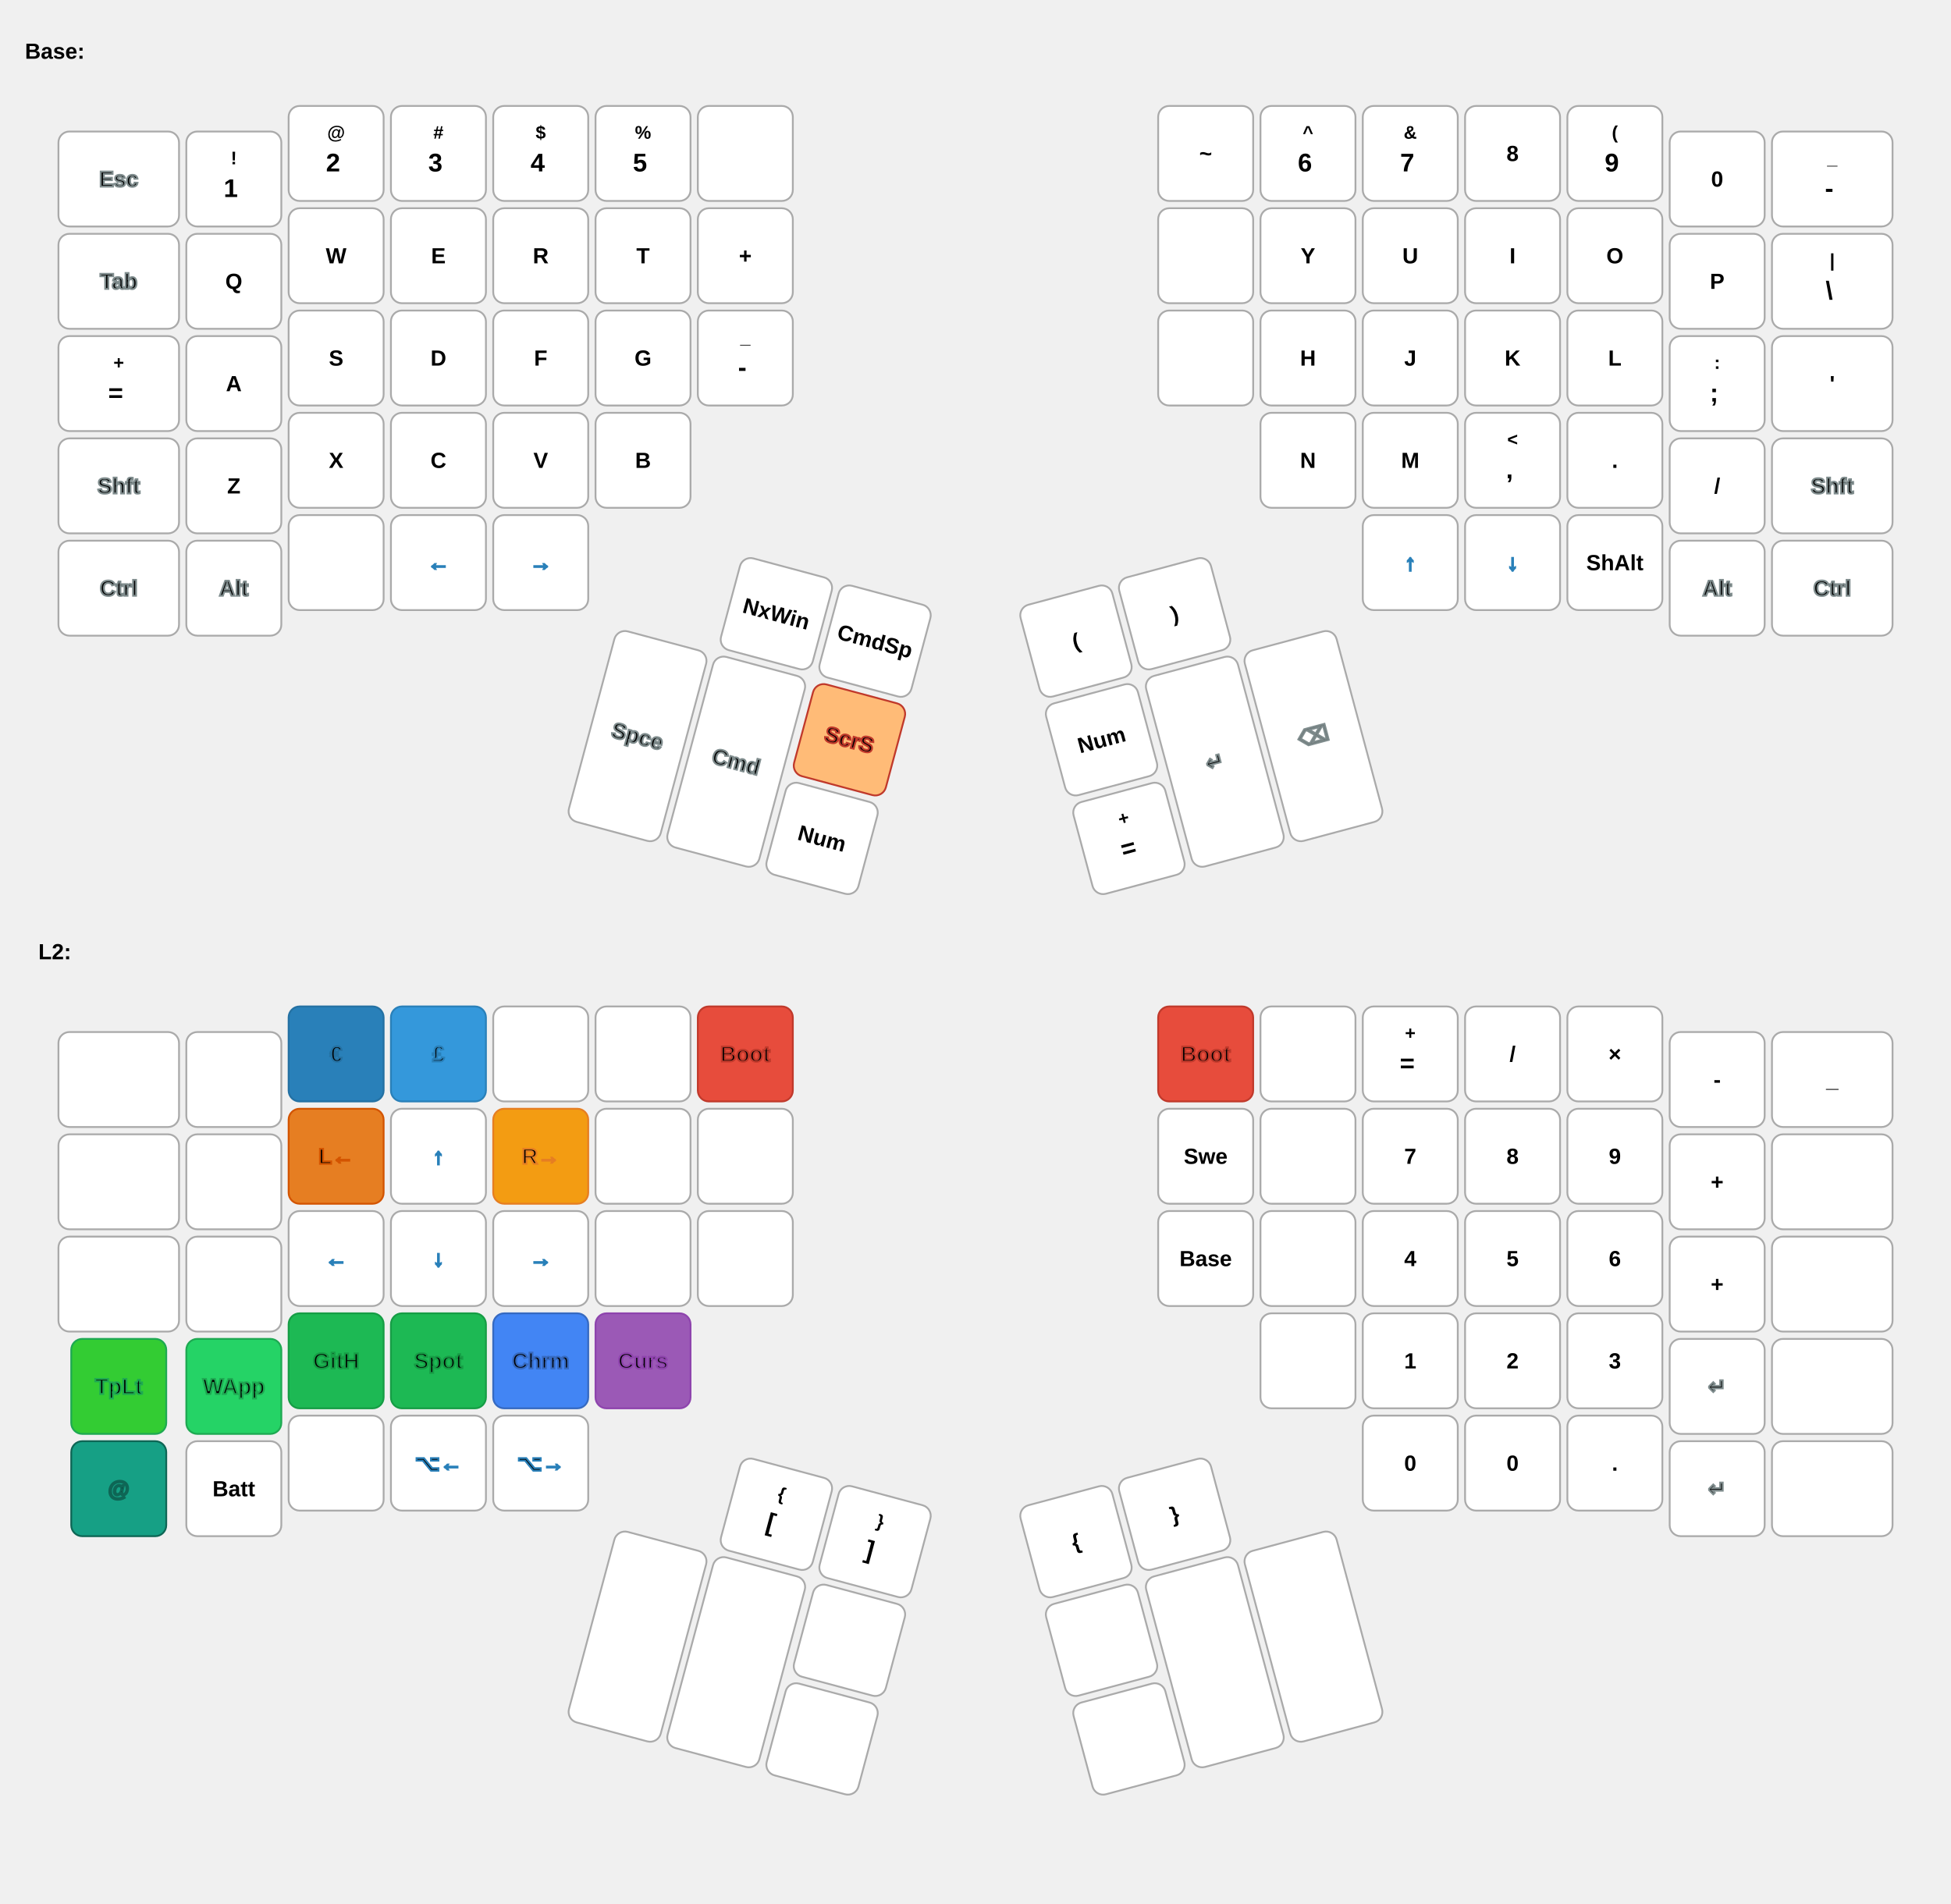
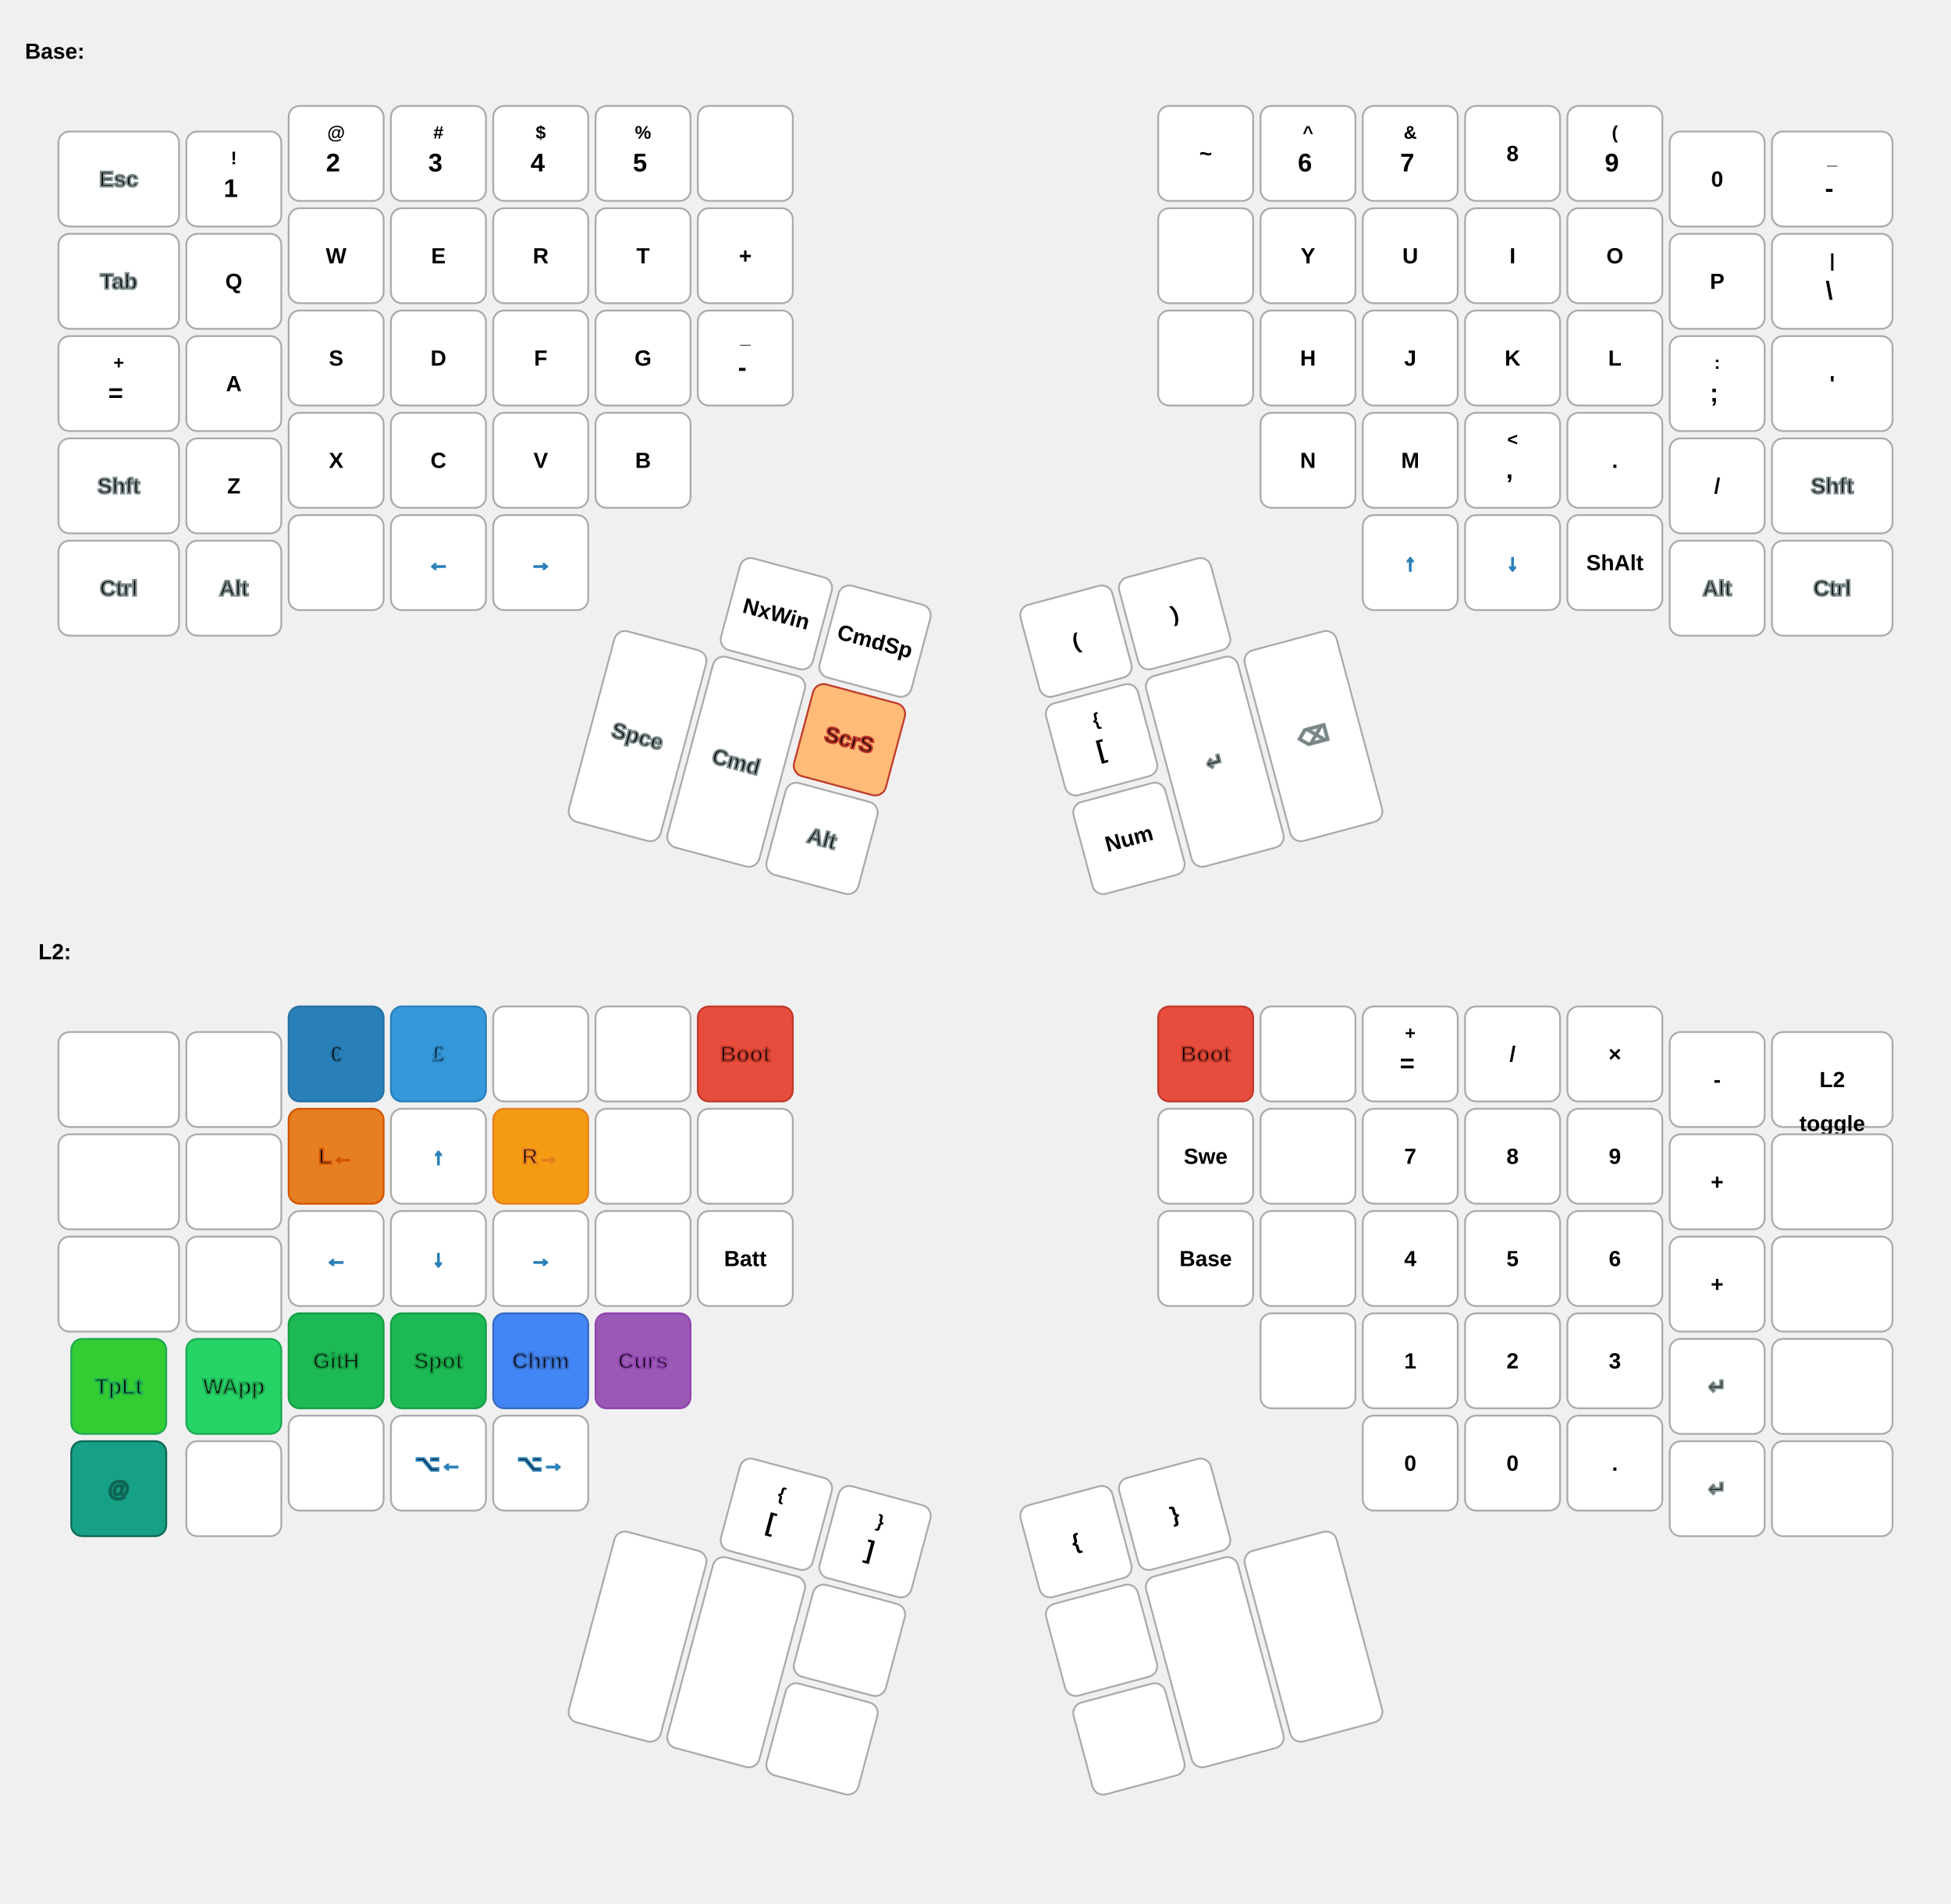
<svg xmlns="http://www.w3.org/2000/svg" width="1068" height="1042" viewBox="0 0 1068 1042" class="keymap">
  <style>/* Base key style */
.key {
  fill: #ffffff;
  stroke: #aaaaaa;
  stroke-width: 1;
}

/* Layer title styling */
.layer-label {
  font-weight: bold;
  font-size: 18px;
  fill: #333333;
  font-family: 'Arial', sans-serif;
}

/* Text styling */
text {
  font-family: 'Arial', sans-serif;
  fill: #000000;
  text-anchor: middle;
  dominant-baseline: central;
  font-weight: 700;
  stroke: none;
} 
/* App shortcuts */
.WhatsApp-key {
  fill: #25D366 !important;
  stroke: #1EA952 !important;
}

.WhatsApp-key rect, rect.WhatsApp-key {
  fill: #25D366 !important;
  stroke: #1EA952 !important;
}

.Spotify-key {
  fill: #1DB954 !important;
  stroke: #169D45 !important;
}

.Spotify-key rect, rect.Spotify-key {
  fill: #1DB954 !important;
  stroke: #169D45 !important;
}

.Chrome-key {
  fill: #4285F4 !important;
  stroke: #366AC1 !important;
}

.Chrome-key rect, rect.Chrome-key {
  fill: #4285F4 !important;
  stroke: #366AC1 !important;
}

.Cursor-key {
  fill: #9B59B6 !important;
  stroke: #8E44AD !important;
}

.Cursor-key rect, rect.Cursor-key {
  fill: #9B59B6 !important;
  stroke: #8E44AD !important;
}

.GitHub-key {
  fill: #1DB954 !important;
  stroke: #169D45 !important;
}

.GitHub-key rect, rect.GitHub-key {
  fill: #1DB954 !important;
  stroke: #169D45 !important;
}

.topLeft-key {
  fill: #33cc33 !important;
  stroke: #1EA952 !important;
}

.topLeft-key rect, rect.topLeft-key {
  fill: #33cc33 !important;
  stroke: #1EA952 !important;
}

.LeftScr-key {
  fill: #E67E22 !important;
  stroke: #D35400 !important;
}

.LeftScr-key rect, rect.LeftScr-key {
  fill: #E67E22 !important;
  stroke: #D35400 !important;
}

.RightScr-key {
  fill: #F39C12 !important;
  stroke: #E67E22 !important;
}

.RightScr-key rect, rect.RightScr-key {
  fill: #F39C12 !important;
  stroke: #E67E22 !important;
}

/* Currency symbols */
.euro-key {
  fill: #2980B9 !important;
  stroke: #2471A3 !important;
}

.euro-key rect, rect.euro-key {
  fill: #2980B9 !important;
  stroke: #2471A3 !important;
}

.pound-key {
  fill: #3498DB !important;
  stroke: #2980B9 !important;
}

.pound-key rect, rect.pound-key {
  fill: #3498DB !important;
  stroke: #2980B9 !important;
}

/* System keys */
.BOOT-key {
  fill: #E74C3C !important;
  stroke: #C0392B !important;
}

.BOOT-key rect, rect.BOOT-key {
  fill: #E74C3C !important;
  stroke: #C0392B !important;
}

.Fn1-key {
  fill: #9B59B6 !important;
  stroke: #8E44AD !important;
}

.Fn1-key rect, rect.Fn1-key {
  fill: #9B59B6 !important;
  stroke: #8E44AD !important;
}

.Fn2-key {
  fill: #8E44AD !important;
  stroke: #7D3C98 !important;
}

.Fn2-key rect, rect.Fn2-key {
  fill: #8E44AD !important;
  stroke: #7D3C98 !important;
}

/* Special characters */
.Email-key {
  fill: #16A085 !important;
  stroke: #0E6655 !important;
}

.Email-key rect, rect.Email-key {
  fill: #16A085 !important;
  stroke: #0E6655 !important;
}

.o-umlaut-key {
  fill: #27AE60 !important;
  stroke: #229954 !important;
}

.o-umlaut-key rect, rect.o-umlaut-key {
  fill: #27AE60 !important;
  stroke: #229954 !important;
}

.a-ring-key {
  fill: #2ECC71 !important;
  stroke: #27AE60 !important;
}

.a-ring-key rect, rect.a-ring-key {
  fill: #2ECC71 !important;
  stroke: #27AE60 !important;
}

/* Navigation keys */
.arrow-key {
  fill: #3498DB !important;
  stroke: #2980B9 !important;
}

.arrow-key rect, rect.arrow-key {
  fill: #3498DB !important;
  stroke: #2980B9 !important;
}

/* Screenshot */
.Screenshot-key {
  fill: #ffbb77 !important;
  stroke: #C0392B !important;
}

.Screenshot-key rect, rect.Screenshot-key {
  fill: #ffbb77 !important;
  stroke: #C0392B !important;
}

/* Modifiers */
.mod-key {
  fill: #95A5A6 !important;
  stroke: #7F8C8D !important;
}

.mod-key rect, rect.mod-key {
  fill: #95A5A6 !important;
  stroke: #7F8C8D !important;
}

/* Font adjustments to make text more solid */
text, tspan {
  font-family: 'Arial', sans-serif !important;
  font-weight: 700 !important;
  fill: #000000 !important;
  stroke: none !important;
  text-rendering: geometricPrecision !important;
}

/* Ensure all key text is black and bold */
.key text, .key tspan {
  fill: #000000 !important;
  font-weight: 700 !important;
}

/* Make text on colored keys more readable */
.WhatsApp-key text, .WhatsApp-key tspan,
.Spotify-key text, .Spotify-key tspan,
.Chrome-key text, .Chrome-key tspan,
.Cursor-key text, .Cursor-key tspan,
.GitHub-key text, .GitHub-key tspan,
.topLeft-key text, .topLeft-key tspan,
.LeftScr-key text, .LeftScr-key tspan,
.RightScr-key text, .RightScr-key tspan,
.euro-key text, .euro-key tspan,
.pound-key text, .pound-key tspan,
.BOOT-key text, .BOOT-key tspan,
.Fn1-key text, .Fn1-key tspan,
.Fn2-key text, .Fn2-key tspan,
.Email-key text, .Email-key tspan,
.o-umlaut-key text, .o-umlaut-key tspan,
.a-ring-key text, .a-ring-key tspan,
.arrow-key text, .arrow-key tspan,
.Screenshot-key text, .Screenshot-key tspan,
.mod-key text, .mod-key tspan {
  fill: #000000 !important;
  font-weight: 700 !important;
}

/* Shifted symbols styling */
.shifted {
  fill: #555555 !important;
  font-weight: 700 !important;
  font-size: 10px !important;
}

/* Position the shifted symbols above the main key label */
.key text.shifted {
  dominant-baseline: hanging !important;
}

/* Add CSS for dual-labeled keys */
.dual-label {
  position: relative;
  display: block;
}

.primary-label {
  font-size: 14px;
  font-weight: 700;
  text-anchor: middle;
  dominant-baseline: central;
  fill: #000000;
}

.shifted-label {
  font-size: 10px;
  font-weight: 700;
  text-anchor: middle;
  dominant-baseline: hanging;
  fill: #444444;
} </style>
  <g transform="translate(30, 0)" class="layer-Base">
    <text x="0" y="28" class="label" id="Base">Base:</text>
    <g transform="translate(0, 56)">
      <g transform="translate(35, 42)" class="key keypos-0">
        <rect rx="6" ry="6" x="-33" y="-26" width="66" height="52" class="key" />
        <text x="0" y="0" class="key tap">
          <tspan class="mod-key">Esc</tspan>
        </text>
      </g>
      <g transform="translate(98, 42)" class="key keypos-1">
        <rect rx="6" ry="6" x="-26" y="-26" width="52" height="52" class="key" />
        <text x="0" y="0" class="key tap">
          <tspan class="primary-label" y="5">1</tspan>
          <tspan class="shifted-label" x="0" y="-15">!</tspan>
        </text>
      </g>
      <g transform="translate(154, 28)" class="key keypos-2">
        <rect rx="6" ry="6" x="-26" y="-26" width="52" height="52" class="key" />
        <text x="0" y="0" class="key tap">
          <tspan class="primary-label" y="5">2</tspan>
          <tspan class="shifted-label" x="0" y="-15">@</tspan>
        </text>
      </g>
      <g transform="translate(210, 28)" class="key keypos-3">
        <rect rx="6" ry="6" x="-26" y="-26" width="52" height="52" class="key" />
        <text x="0" y="0" class="key tap">
          <tspan class="primary-label" y="5">3</tspan>
          <tspan class="shifted-label" x="0" y="-15">#</tspan>
        </text>
      </g>
      <g transform="translate(266, 28)" class="key keypos-4">
        <rect rx="6" ry="6" x="-26" y="-26" width="52" height="52" class="key" />
        <text x="0" y="0" class="key tap">
          <tspan class="primary-label" y="5">4</tspan>
          <tspan class="shifted-label" x="0" y="-15">$</tspan>
        </text>
      </g>
      <g transform="translate(322, 28)" class="key keypos-5">
        <rect rx="6" ry="6" x="-26" y="-26" width="52" height="52" class="key" />
        <text x="0" y="0" class="key tap">
          <tspan class="primary-label" y="5">5</tspan>
          <tspan class="shifted-label" x="0" y="-15">%</tspan>
        </text>
      </g>
      <g transform="translate(378, 28)" class="key keypos-6">
        <rect rx="6" ry="6" x="-26" y="-26" width="52" height="52" class="key" />
      </g>
      <g transform="translate(630, 28)" class="key keypos-7">
        <rect rx="6" ry="6" x="-26" y="-26" width="52" height="52" class="key" />
        <text x="0" y="0" class="key tap">~</text>
      </g>
      <g transform="translate(686, 28)" class="key keypos-8">
        <rect rx="6" ry="6" x="-26" y="-26" width="52" height="52" class="key" />
        <text x="0" y="0" class="key tap">
          <tspan class="primary-label" y="5">6</tspan>
          <tspan class="shifted-label" x="0" y="-15">^</tspan>
        </text>
      </g>
      <g transform="translate(742, 28)" class="key keypos-9">
        <rect rx="6" ry="6" x="-26" y="-26" width="52" height="52" class="key" />
        <text x="0" y="0" class="key tap">
          <tspan class="primary-label" y="5">7</tspan>
          <tspan class="shifted-label" x="0" y="-15">&amp;</tspan>
        </text>
      </g>
      <g transform="translate(798, 28)" class="key keypos-10">
        <rect rx="6" ry="6" x="-26" y="-26" width="52" height="52" class="key" />
        <text x="0" y="0" class="key tap">8</text>
      </g>
      <g transform="translate(854, 28)" class="key keypos-11">
        <rect rx="6" ry="6" x="-26" y="-26" width="52" height="52" class="key" />
        <text x="0" y="0" class="key tap">
          <tspan class="primary-label" y="5">9</tspan>
          <tspan class="shifted-label" x="0" y="-15">(</tspan>
        </text>
      </g>
      <g transform="translate(910, 42)" class="key keypos-12">
        <rect rx="6" ry="6" x="-26" y="-26" width="52" height="52" class="key" />
        <text x="0" y="0" class="key tap">0</text>
      </g>
      <g transform="translate(973, 42)" class="key keypos-13">
        <rect rx="6" ry="6" x="-33" y="-26" width="66" height="52" class="key" />
        <text x="0" y="0" class="key tap">
          <tspan class="primary-label" y="5">-</tspan>
          <tspan class="shifted-label" x="0" y="-15">_</tspan>
        </text>
      </g>
      <g transform="translate(35, 98)" class="key keypos-14">
        <rect rx="6" ry="6" x="-33" y="-26" width="66" height="52" class="key" />
        <text x="0" y="0" class="key tap">
          <tspan class="mod-key">Tab</tspan>
        </text>
      </g>
      <g transform="translate(98, 98)" class="key keypos-15">
        <rect rx="6" ry="6" x="-26" y="-26" width="52" height="52" class="key" />
        <text x="0" y="0" class="key tap">Q</text>
      </g>
      <g transform="translate(154, 84)" class="key keypos-16">
        <rect rx="6" ry="6" x="-26" y="-26" width="52" height="52" class="key" />
        <text x="0" y="0" class="key tap">W</text>
      </g>
      <g transform="translate(210, 84)" class="key keypos-17">
        <rect rx="6" ry="6" x="-26" y="-26" width="52" height="52" class="key" />
        <text x="0" y="0" class="key tap">E</text>
      </g>
      <g transform="translate(266, 84)" class="key keypos-18">
        <rect rx="6" ry="6" x="-26" y="-26" width="52" height="52" class="key" />
        <text x="0" y="0" class="key tap">R</text>
      </g>
      <g transform="translate(322, 84)" class="key keypos-19">
        <rect rx="6" ry="6" x="-26" y="-26" width="52" height="52" class="key" />
        <text x="0" y="0" class="key tap">T</text>
      </g>
      <g transform="translate(378, 84)" class="key keypos-20">
        <rect rx="6" ry="6" x="-26" y="-26" width="52" height="52" class="key" />
        <text x="0" y="0" class="key tap">+</text>
      </g>
      <g transform="translate(630, 84)" class="key keypos-21">
        <rect rx="6" ry="6" x="-26" y="-26" width="52" height="52" class="key" />
      </g>
      <g transform="translate(686, 84)" class="key keypos-22">
        <rect rx="6" ry="6" x="-26" y="-26" width="52" height="52" class="key" />
        <text x="0" y="0" class="key tap">Y</text>
      </g>
      <g transform="translate(742, 84)" class="key keypos-23">
        <rect rx="6" ry="6" x="-26" y="-26" width="52" height="52" class="key" />
        <text x="0" y="0" class="key tap">U</text>
      </g>
      <g transform="translate(798, 84)" class="key keypos-24">
        <rect rx="6" ry="6" x="-26" y="-26" width="52" height="52" class="key" />
        <text x="0" y="0" class="key tap">I</text>
      </g>
      <g transform="translate(854, 84)" class="key keypos-25">
        <rect rx="6" ry="6" x="-26" y="-26" width="52" height="52" class="key" />
        <text x="0" y="0" class="key tap">O</text>
      </g>
      <g transform="translate(910, 98)" class="key keypos-26">
        <rect rx="6" ry="6" x="-26" y="-26" width="52" height="52" class="key" />
        <text x="0" y="0" class="key tap">P</text>
      </g>
      <g transform="translate(973, 98)" class="key keypos-27">
        <rect rx="6" ry="6" x="-33" y="-26" width="66" height="52" class="key" />
        <text x="0" y="0" class="key tap">
          <tspan class="primary-label" y="5">\</tspan>
          <tspan class="shifted-label" x="0" y="-15">|</tspan>
        </text>
      </g>
      <g transform="translate(35, 154)" class="key keypos-28">
        <rect rx="6" ry="6" x="-33" y="-26" width="66" height="52" class="key" />
        <text x="0" y="0" class="key tap">
          <tspan class="primary-label" y="5">=</tspan>
          <tspan class="shifted-label" x="0" y="-15">+</tspan>
        </text>
      </g>
      <g transform="translate(98, 154)" class="key keypos-29">
        <rect rx="6" ry="6" x="-26" y="-26" width="52" height="52" class="key" />
        <text x="0" y="0" class="key tap">A</text>
      </g>
      <g transform="translate(154, 140)" class="key keypos-30">
        <rect rx="6" ry="6" x="-26" y="-26" width="52" height="52" class="key" />
        <text x="0" y="0" class="key tap">S</text>
      </g>
      <g transform="translate(210, 140)" class="key keypos-31">
        <rect rx="6" ry="6" x="-26" y="-26" width="52" height="52" class="key" />
        <text x="0" y="0" class="key tap">D</text>
      </g>
      <g transform="translate(266, 140)" class="key keypos-32">
        <rect rx="6" ry="6" x="-26" y="-26" width="52" height="52" class="key" />
        <text x="0" y="0" class="key tap">F</text>
      </g>
      <g transform="translate(322, 140)" class="key keypos-33">
        <rect rx="6" ry="6" x="-26" y="-26" width="52" height="52" class="key" />
        <text x="0" y="0" class="key tap">G</text>
      </g>
      <g transform="translate(378, 140)" class="key keypos-34">
        <rect rx="6" ry="6" x="-26" y="-26" width="52" height="52" class="key" />
        <text x="0" y="0" class="key tap">
          <tspan class="primary-label" y="5">-</tspan>
          <tspan class="shifted-label" x="0" y="-15">_</tspan>
        </text>
      </g>
      <g transform="translate(395, 280) rotate(15.0)" class="key keypos-35">
        <rect rx="6" ry="6" x="-26" y="-26" width="52" height="52" class="key" />
        <text x="0" y="0" class="key tap">NxWin</text>
      </g>
      <g transform="translate(449, 295) rotate(15.0)" class="key keypos-36">
        <rect rx="6" ry="6" x="-26" y="-26" width="52" height="52" class="key" />
        <text x="0" y="0" class="key tap">CmdSp</text>
      </g>
      <g transform="translate(559, 295) rotate(-15.0)" class="key keypos-37">
        <rect rx="6" ry="6" x="-26" y="-26" width="52" height="52" class="key" />
        <text x="0" y="0" class="key tap">(</text>
      </g>
      <g transform="translate(613, 280) rotate(-15.0)" class="key keypos-38">
        <rect rx="6" ry="6" x="-26" y="-26" width="52" height="52" class="key" />
        <text x="0" y="0" class="key tap">)</text>
      </g>
      <g transform="translate(630, 140)" class="key keypos-39">
        <rect rx="6" ry="6" x="-26" y="-26" width="52" height="52" class="key" />
      </g>
      <g transform="translate(686, 140)" class="key keypos-40">
        <rect rx="6" ry="6" x="-26" y="-26" width="52" height="52" class="key" />
        <text x="0" y="0" class="key tap">H</text>
      </g>
      <g transform="translate(742, 140)" class="key keypos-41">
        <rect rx="6" ry="6" x="-26" y="-26" width="52" height="52" class="key" />
        <text x="0" y="0" class="key tap">J</text>
      </g>
      <g transform="translate(798, 140)" class="key keypos-42">
        <rect rx="6" ry="6" x="-26" y="-26" width="52" height="52" class="key" />
        <text x="0" y="0" class="key tap">K</text>
      </g>
      <g transform="translate(854, 140)" class="key keypos-43">
        <rect rx="6" ry="6" x="-26" y="-26" width="52" height="52" class="key" />
        <text x="0" y="0" class="key tap">L</text>
      </g>
      <g transform="translate(910, 154)" class="key keypos-44">
        <rect rx="6" ry="6" x="-26" y="-26" width="52" height="52" class="key" />
        <text x="0" y="0" class="key tap">
          <tspan class="primary-label" y="5">;</tspan>
          <tspan class="shifted-label" x="0" y="-15">:</tspan>
        </text>
      </g>
      <g transform="translate(973, 154)" class="key keypos-45">
        <rect rx="6" ry="6" x="-33" y="-26" width="66" height="52" class="key" />
        <text x="0" y="0" class="key tap">'</text>
      </g>
      <g transform="translate(35, 210)" class="key keypos-46">
        <rect rx="6" ry="6" x="-33" y="-26" width="66" height="52" class="key" />
        <text x="0" y="0" class="key tap">
          <tspan class="mod-key">Shft</tspan>
        </text>
      </g>
      <g transform="translate(98, 210)" class="key keypos-47">
        <rect rx="6" ry="6" x="-26" y="-26" width="52" height="52" class="key" />
        <text x="0" y="0" class="key tap">Z</text>
      </g>
      <g transform="translate(154, 196)" class="key keypos-48">
        <rect rx="6" ry="6" x="-26" y="-26" width="52" height="52" class="key" />
        <text x="0" y="0" class="key tap">X</text>
      </g>
      <g transform="translate(210, 196)" class="key keypos-49">
        <rect rx="6" ry="6" x="-26" y="-26" width="52" height="52" class="key" />
        <text x="0" y="0" class="key tap">C</text>
      </g>
      <g transform="translate(266, 196)" class="key keypos-50">
        <rect rx="6" ry="6" x="-26" y="-26" width="52" height="52" class="key" />
        <text x="0" y="0" class="key tap">V</text>
      </g>
      <g transform="translate(322, 196)" class="key keypos-51">
        <rect rx="6" ry="6" x="-26" y="-26" width="52" height="52" class="key" />
        <text x="0" y="0" class="key tap">B</text>
      </g>
      <g transform="translate(435, 349) rotate(15.0)" class="key keypos-52">
        <rect class="Screenshot-key" x="-26" y="-26" width="52" height="52" rx="6" ry="6" />
        <text x="0" y="0" class="key tap">
          <tspan class="Screenshot-key">ScrS</tspan>
        </text>
      </g>
      <g transform="translate(573, 349) rotate(-15.0)" class="key keypos-53">
        <rect rx="6" ry="6" x="-26" y="-26" width="52" height="52" class="key" />
-         <text x="0" y="0" class="key tap">Num</text>
+         <text x="0" y="0" class="key tap">
+           <tspan class="primary-label" y="5">[</tspan>
+           <tspan class="shifted-label" x="0" y="-15">{</tspan>
+         </text>
      </g>
      <g transform="translate(686, 196)" class="key keypos-54">
        <rect rx="6" ry="6" x="-26" y="-26" width="52" height="52" class="key" />
        <text x="0" y="0" class="key tap">N</text>
      </g>
      <g transform="translate(742, 196)" class="key keypos-55">
        <rect rx="6" ry="6" x="-26" y="-26" width="52" height="52" class="key" />
        <text x="0" y="0" class="key tap">M</text>
      </g>
      <g transform="translate(798, 196)" class="key keypos-56">
        <rect rx="6" ry="6" x="-26" y="-26" width="52" height="52" class="key" />
        <text x="0" y="0" class="key tap">
          <tspan class="primary-label" y="5">,</tspan>
          <tspan class="shifted-label" x="0" y="-15">&lt;</tspan>
        </text>
      </g>
      <g transform="translate(854, 196)" class="key keypos-57">
        <rect rx="6" ry="6" x="-26" y="-26" width="52" height="52" class="key" />
        <text x="0" y="0" class="key tap">.</text>
      </g>
      <g transform="translate(910, 210)" class="key keypos-58">
        <rect rx="6" ry="6" x="-26" y="-26" width="52" height="52" class="key" />
        <text x="0" y="0" class="key tap">/</text>
      </g>
      <g transform="translate(973, 210)" class="key keypos-59">
        <rect rx="6" ry="6" x="-33" y="-26" width="66" height="52" class="key" />
        <text x="0" y="0" class="key tap">
          <tspan class="mod-key">Shft</tspan>
        </text>
      </g>
      <g transform="translate(35, 266)" class="key keypos-60">
        <rect rx="6" ry="6" x="-33" y="-26" width="66" height="52" class="key" />
        <text x="0" y="0" class="key tap">
          <tspan class="mod-key">Ctrl</tspan>
        </text>
      </g>
      <g transform="translate(98, 266)" class="key keypos-61">
        <rect rx="6" ry="6" x="-26" y="-26" width="52" height="52" class="key" />
        <text x="0" y="0" class="key tap">
          <tspan class="mod-key">Alt</tspan>
        </text>
      </g>
      <g transform="translate(154, 252)" class="key keypos-62">
        <rect rx="6" ry="6" x="-26" y="-26" width="52" height="52" class="key" />
      </g>
      <g transform="translate(210, 252)" class="key keypos-63">
        <rect rx="6" ry="6" x="-26" y="-26" width="52" height="52" class="key" />
        <text x="0" y="0" class="key tap">
          <tspan class="arrow-key">←</tspan>
        </text>
      </g>
      <g transform="translate(266, 252)" class="key keypos-64">
        <rect rx="6" ry="6" x="-26" y="-26" width="52" height="52" class="key" />
        <text x="0" y="0" class="key tap">
          <tspan class="arrow-key">→</tspan>
        </text>
      </g>
      <g transform="translate(319, 347) rotate(15.0)" class="key keypos-65">
        <rect rx="6" ry="6" x="-26" y="-54" width="52" height="108" class="key" />
        <text x="0" y="0" class="key tap">
          <tspan class="mod-key">Spce</tspan>
        </text>
      </g>
      <g transform="translate(373, 361) rotate(15.0)" class="key keypos-66">
        <rect rx="6" ry="6" x="-26" y="-54" width="52" height="108" class="key" />
        <text x="0" y="0" class="key tap">
          <tspan class="mod-key">Cmd</tspan>
        </text>
      </g>
      <g transform="translate(420, 403) rotate(15.0)" class="key keypos-67">
        <rect rx="6" ry="6" x="-26" y="-26" width="52" height="52" class="key" />
+         <text x="0" y="0" class="key tap">
+           <tspan class="mod-key">Alt</tspan>
+         </text>
+       </g>
+       <g transform="translate(588, 403) rotate(-15.0)" class="key keypos-68">
+         <rect rx="6" ry="6" x="-26" y="-26" width="52" height="52" class="key" />
        <text x="0" y="0" class="key tap">Num</text>
-       </g>
-       <g transform="translate(588, 403) rotate(-15.0)" class="key keypos-68">
-         <rect rx="6" ry="6" x="-26" y="-26" width="52" height="52" class="key" />
-         <text x="0" y="0" class="key tap">
-           <tspan class="primary-label" y="5">=</tspan>
-           <tspan class="shifted-label" x="0" y="-15">+</tspan>
-         </text>
      </g>
      <g transform="translate(635, 361) rotate(-15.0)" class="key keypos-69">
        <rect rx="6" ry="6" x="-26" y="-54" width="52" height="108" class="key" />
        <text x="0" y="0" class="key tap">
          <tspan class="mod-key">↵</tspan>
        </text>
      </g>
      <g transform="translate(689, 347) rotate(-15.0)" class="key keypos-70">
        <rect rx="6" ry="6" x="-26" y="-54" width="52" height="108" class="key" />
        <text x="0" y="0" class="key tap">
          <tspan class="mod-key">⌫</tspan>
        </text>
      </g>
      <g transform="translate(742, 252)" class="key keypos-71">
        <rect rx="6" ry="6" x="-26" y="-26" width="52" height="52" class="key" />
        <text x="0" y="0" class="key tap">
          <tspan class="arrow-key">↑</tspan>
        </text>
      </g>
      <g transform="translate(798, 252)" class="key keypos-72">
        <rect rx="6" ry="6" x="-26" y="-26" width="52" height="52" class="key" />
        <text x="0" y="0" class="key tap">
          <tspan class="arrow-key">↓</tspan>
        </text>
      </g>
      <g transform="translate(854, 252)" class="key keypos-73">
        <rect rx="6" ry="6" x="-26" y="-26" width="52" height="52" class="key" />
        <text x="0" y="0" class="key tap">ShAlt</text>
      </g>
      <g transform="translate(910, 266)" class="key keypos-74">
        <rect rx="6" ry="6" x="-26" y="-26" width="52" height="52" class="key" />
        <text x="0" y="0" class="key tap">
          <tspan class="mod-key">Alt</tspan>
        </text>
      </g>
      <g transform="translate(973, 266)" class="key keypos-75">
        <rect rx="6" ry="6" x="-33" y="-26" width="66" height="52" class="key" />
        <text x="0" y="0" class="key tap">
          <tspan class="mod-key">Ctrl</tspan>
        </text>
      </g>
    </g>
  </g>
  <g transform="translate(30, 493)" class="layer-L2">
    <text x="0" y="28" class="label" id="L2">L2:</text>
    <g transform="translate(0, 56)">
      <g transform="translate(35, 42)" class="key keypos-0">
        <rect rx="6" ry="6" x="-33" y="-26" width="66" height="52" class="key" />
      </g>
      <g transform="translate(98, 42)" class="key keypos-1">
        <rect rx="6" ry="6" x="-26" y="-26" width="52" height="52" class="key" />
      </g>
      <g transform="translate(154, 28)" class="key keypos-2">
        <rect class="euro-key" x="-26" y="-26" width="52" height="52" rx="6" ry="6" />
        <text x="0" y="0" class="key tap">
          <tspan class="euro-key">€</tspan>
        </text>
      </g>
      <g transform="translate(210, 28)" class="key keypos-3">
        <rect class="pound-key" x="-26" y="-26" width="52" height="52" rx="6" ry="6" />
        <text x="0" y="0" class="key tap">
          <tspan class="pound-key">£</tspan>
        </text>
      </g>
      <g transform="translate(266, 28)" class="key keypos-4">
        <rect rx="6" ry="6" x="-26" y="-26" width="52" height="52" class="key" />
      </g>
      <g transform="translate(322, 28)" class="key keypos-5">
        <rect rx="6" ry="6" x="-26" y="-26" width="52" height="52" class="key" />
      </g>
      <g transform="translate(378, 28)" class="key keypos-6">
        <rect class="BOOT-key" x="-26" y="-26" width="52" height="52" rx="6" ry="6" />
        <text x="0" y="0" class="key tap">
          <tspan class="BOOT-key">Boot</tspan>
        </text>
      </g>
      <g transform="translate(630, 28)" class="key keypos-7">
        <rect class="BOOT-key" x="-26" y="-26" width="52" height="52" rx="6" ry="6" />
        <text x="0" y="0" class="key tap">
          <tspan class="BOOT-key">Boot</tspan>
        </text>
      </g>
      <g transform="translate(686, 28)" class="key keypos-8">
        <rect rx="6" ry="6" x="-26" y="-26" width="52" height="52" class="key" />
      </g>
      <g transform="translate(742, 28)" class="key keypos-9">
        <rect rx="6" ry="6" x="-26" y="-26" width="52" height="52" class="key" />
        <text x="0" y="0" class="key tap">
          <tspan class="primary-label" y="5">=</tspan>
          <tspan class="shifted-label" x="0" y="-15">+</tspan>
        </text>
      </g>
      <g transform="translate(798, 28)" class="key keypos-10">
        <rect rx="6" ry="6" x="-26" y="-26" width="52" height="52" class="key" />
        <text x="0" y="0" class="key tap">/</text>
      </g>
      <g transform="translate(854, 28)" class="key keypos-11">
        <rect rx="6" ry="6" x="-26" y="-26" width="52" height="52" class="key" />
        <text x="0" y="0" class="key tap">×</text>
      </g>
      <g transform="translate(910, 42)" class="key keypos-12">
        <rect rx="6" ry="6" x="-26" y="-26" width="52" height="52" class="key" />
        <text x="0" y="0" class="key tap">-</text>
      </g>
      <g transform="translate(973, 42)" class="key keypos-13">
        <rect rx="6" ry="6" x="-33" y="-26" width="66" height="52" class="key" />
-         <text x="0" y="0" class="key tap">_</text>
+         <a href="#L2">
+           <text x="0" y="0" class="key tap layer-activator">L2</text>
+         </a>
+         <text x="0" y="24" class="key hold">toggle</text>
      </g>
      <g transform="translate(35, 98)" class="key keypos-14">
        <rect rx="6" ry="6" x="-33" y="-26" width="66" height="52" class="key" />
      </g>
      <g transform="translate(98, 98)" class="key keypos-15">
        <rect rx="6" ry="6" x="-26" y="-26" width="52" height="52" class="key" />
      </g>
      <g transform="translate(154, 84)" class="key keypos-16">
        <rect class="LeftScr-key" x="-26" y="-26" width="52" height="52" rx="6" ry="6" />
        <text x="0" y="0" class="key tap">
          <tspan class="LeftScr-key">L←</tspan>
        </text>
      </g>
      <g transform="translate(210, 84)" class="key keypos-17">
        <rect rx="6" ry="6" x="-26" y="-26" width="52" height="52" class="key" />
        <text x="0" y="0" class="key tap">
          <tspan class="arrow-key">↑</tspan>
        </text>
      </g>
      <g transform="translate(266, 84)" class="key keypos-18">
        <rect class="RightScr-key" x="-26" y="-26" width="52" height="52" rx="6" ry="6" />
        <text x="0" y="0" class="key tap">
          <tspan class="RightScr-key">R→</tspan>
        </text>
      </g>
      <g transform="translate(322, 84)" class="key keypos-19">
        <rect rx="6" ry="6" x="-26" y="-26" width="52" height="52" class="key" />
      </g>
      <g transform="translate(378, 84)" class="key keypos-20">
        <rect rx="6" ry="6" x="-26" y="-26" width="52" height="52" class="key" />
      </g>
      <g transform="translate(630, 84)" class="key keypos-21">
        <rect rx="6" ry="6" x="-26" y="-26" width="52" height="52" class="key" />
        <text x="0" y="0" class="key tap">Swe</text>
      </g>
      <g transform="translate(686, 84)" class="key keypos-22">
        <rect rx="6" ry="6" x="-26" y="-26" width="52" height="52" class="key" />
      </g>
      <g transform="translate(742, 84)" class="key keypos-23">
        <rect rx="6" ry="6" x="-26" y="-26" width="52" height="52" class="key" />
        <text x="0" y="0" class="key tap">7</text>
      </g>
      <g transform="translate(798, 84)" class="key keypos-24">
        <rect rx="6" ry="6" x="-26" y="-26" width="52" height="52" class="key" />
        <text x="0" y="0" class="key tap">8</text>
      </g>
      <g transform="translate(854, 84)" class="key keypos-25">
        <rect rx="6" ry="6" x="-26" y="-26" width="52" height="52" class="key" />
        <text x="0" y="0" class="key tap">9</text>
      </g>
      <g transform="translate(910, 98)" class="key keypos-26">
        <rect rx="6" ry="6" x="-26" y="-26" width="52" height="52" class="key" />
        <text x="0" y="0" class="key tap">+</text>
      </g>
      <g transform="translate(973, 98)" class="key keypos-27">
        <rect rx="6" ry="6" x="-33" y="-26" width="66" height="52" class="key" />
      </g>
      <g transform="translate(35, 154)" class="key keypos-28">
        <rect rx="6" ry="6" x="-33" y="-26" width="66" height="52" class="key" />
      </g>
      <g transform="translate(98, 154)" class="key keypos-29">
        <rect rx="6" ry="6" x="-26" y="-26" width="52" height="52" class="key" />
      </g>
      <g transform="translate(154, 140)" class="key keypos-30">
        <rect rx="6" ry="6" x="-26" y="-26" width="52" height="52" class="key" />
        <text x="0" y="0" class="key tap">
          <tspan class="arrow-key">←</tspan>
        </text>
      </g>
      <g transform="translate(210, 140)" class="key keypos-31">
        <rect rx="6" ry="6" x="-26" y="-26" width="52" height="52" class="key" />
        <text x="0" y="0" class="key tap">
          <tspan class="arrow-key">↓</tspan>
        </text>
      </g>
      <g transform="translate(266, 140)" class="key keypos-32">
        <rect rx="6" ry="6" x="-26" y="-26" width="52" height="52" class="key" />
        <text x="0" y="0" class="key tap">
          <tspan class="arrow-key">→</tspan>
        </text>
      </g>
      <g transform="translate(322, 140)" class="key keypos-33">
        <rect rx="6" ry="6" x="-26" y="-26" width="52" height="52" class="key" />
      </g>
      <g transform="translate(378, 140)" class="key keypos-34">
        <rect rx="6" ry="6" x="-26" y="-26" width="52" height="52" class="key" />
+         <text x="0" y="0" class="key tap">Batt</text>
      </g>
      <g transform="translate(395, 280) rotate(15.0)" class="key keypos-35">
        <rect rx="6" ry="6" x="-26" y="-26" width="52" height="52" class="key" />
        <text x="0" y="0" class="key tap">
          <tspan class="primary-label" y="5">[</tspan>
          <tspan class="shifted-label" x="0" y="-15">{</tspan>
        </text>
      </g>
      <g transform="translate(449, 295) rotate(15.0)" class="key keypos-36">
        <rect rx="6" ry="6" x="-26" y="-26" width="52" height="52" class="key" />
        <text x="0" y="0" class="key tap">
          <tspan class="primary-label" y="5">]</tspan>
          <tspan class="shifted-label" x="0" y="-15">}</tspan>
        </text>
      </g>
      <g transform="translate(559, 295) rotate(-15.0)" class="key keypos-37">
        <rect rx="6" ry="6" x="-26" y="-26" width="52" height="52" class="key" />
        <text x="0" y="0" class="key tap">{</text>
      </g>
      <g transform="translate(613, 280) rotate(-15.0)" class="key keypos-38">
        <rect rx="6" ry="6" x="-26" y="-26" width="52" height="52" class="key" />
        <text x="0" y="0" class="key tap">}</text>
      </g>
      <g transform="translate(630, 140)" class="key keypos-39">
        <rect rx="6" ry="6" x="-26" y="-26" width="52" height="52" class="key" />
        <a href="#Base">
          <text x="0" y="0" class="key tap layer-activator">Base</text>
        </a>
      </g>
      <g transform="translate(686, 140)" class="key keypos-40">
        <rect rx="6" ry="6" x="-26" y="-26" width="52" height="52" class="key" />
      </g>
      <g transform="translate(742, 140)" class="key keypos-41">
        <rect rx="6" ry="6" x="-26" y="-26" width="52" height="52" class="key" />
        <text x="0" y="0" class="key tap">4</text>
      </g>
      <g transform="translate(798, 140)" class="key keypos-42">
        <rect rx="6" ry="6" x="-26" y="-26" width="52" height="52" class="key" />
        <text x="0" y="0" class="key tap">5</text>
      </g>
      <g transform="translate(854, 140)" class="key keypos-43">
        <rect rx="6" ry="6" x="-26" y="-26" width="52" height="52" class="key" />
        <text x="0" y="0" class="key tap">6</text>
      </g>
      <g transform="translate(910, 154)" class="key keypos-44">
        <rect rx="6" ry="6" x="-26" y="-26" width="52" height="52" class="key" />
        <text x="0" y="0" class="key tap">+</text>
      </g>
      <g transform="translate(973, 154)" class="key keypos-45">
        <rect rx="6" ry="6" x="-33" y="-26" width="66" height="52" class="key" />
      </g>
      <g transform="translate(35, 210)" class="key keypos-46">
        <rect class="topLeft-key" x="-26" y="-26" width="52" height="52" rx="6" ry="6" />
        <text x="0" y="0" class="key tap">
          <tspan class="topLeft-key">TpLt</tspan>
        </text>
      </g>
      <g transform="translate(98, 210)" class="key keypos-47">
        <rect class="WhatsApp-key" x="-26" y="-26" width="52" height="52" rx="6" ry="6" />
        <text x="0" y="0" class="key tap">
          <tspan class="WhatsApp-key">WApp</tspan>
        </text>
      </g>
      <g transform="translate(154, 196)" class="key keypos-48">
        <rect class="GitHub-key" x="-26" y="-26" width="52" height="52" rx="6" ry="6" />
        <text x="0" y="0" class="key tap">
          <tspan class="GitHub-key">GitH</tspan>
        </text>
      </g>
      <g transform="translate(210, 196)" class="key keypos-49">
        <rect class="Spotify-key" x="-26" y="-26" width="52" height="52" rx="6" ry="6" />
        <text x="0" y="0" class="key tap">
          <tspan class="Spotify-key">Spot</tspan>
        </text>
      </g>
      <g transform="translate(266, 196)" class="key keypos-50">
        <rect class="Chrome-key" x="-26" y="-26" width="52" height="52" rx="6" ry="6" />
        <text x="0" y="0" class="key tap">
          <tspan class="Chrome-key">Chrm</tspan>
        </text>
      </g>
      <g transform="translate(322, 196)" class="key keypos-51">
        <rect class="Cursor-key" x="-26" y="-26" width="52" height="52" rx="6" ry="6" />
        <text x="0" y="0" class="key tap">
          <tspan class="Cursor-key">Curs</tspan>
        </text>
      </g>
      <g transform="translate(435, 349) rotate(15.0)" class="key keypos-52">
        <rect rx="6" ry="6" x="-26" y="-26" width="52" height="52" class="key" />
      </g>
      <g transform="translate(573, 349) rotate(-15.0)" class="key keypos-53">
        <rect rx="6" ry="6" x="-26" y="-26" width="52" height="52" class="key" />
      </g>
      <g transform="translate(686, 196)" class="key keypos-54">
        <rect rx="6" ry="6" x="-26" y="-26" width="52" height="52" class="key" />
      </g>
      <g transform="translate(742, 196)" class="key keypos-55">
        <rect rx="6" ry="6" x="-26" y="-26" width="52" height="52" class="key" />
        <text x="0" y="0" class="key tap">1</text>
      </g>
      <g transform="translate(798, 196)" class="key keypos-56">
        <rect rx="6" ry="6" x="-26" y="-26" width="52" height="52" class="key" />
        <text x="0" y="0" class="key tap">2</text>
      </g>
      <g transform="translate(854, 196)" class="key keypos-57">
        <rect rx="6" ry="6" x="-26" y="-26" width="52" height="52" class="key" />
        <text x="0" y="0" class="key tap">3</text>
      </g>
      <g transform="translate(910, 210)" class="key keypos-58">
        <rect rx="6" ry="6" x="-26" y="-26" width="52" height="52" class="key" />
        <text x="0" y="0" class="key tap">
          <tspan class="mod-key">↵</tspan>
        </text>
      </g>
      <g transform="translate(973, 210)" class="key keypos-59">
        <rect rx="6" ry="6" x="-33" y="-26" width="66" height="52" class="key" />
      </g>
      <g transform="translate(35, 266)" class="key keypos-60">
        <rect class="Email-key" x="-26" y="-26" width="52" height="52" rx="6" ry="6" />
        <text x="0" y="0" class="key tap">
          <tspan class="Email-key">@</tspan>
        </text>
      </g>
      <g transform="translate(98, 266)" class="key keypos-61">
        <rect rx="6" ry="6" x="-26" y="-26" width="52" height="52" class="key" />
-         <text x="0" y="0" class="key tap">Batt</text>
      </g>
      <g transform="translate(154, 252)" class="key keypos-62">
        <rect rx="6" ry="6" x="-26" y="-26" width="52" height="52" class="key" />
      </g>
      <g transform="translate(210, 252)" class="key keypos-63">
        <rect rx="6" ry="6" x="-26" y="-26" width="52" height="52" class="key" />
        <text x="0" y="0" class="key tap">
          <tspan class="arrow-key">⌥←</tspan>
        </text>
      </g>
      <g transform="translate(266, 252)" class="key keypos-64">
        <rect rx="6" ry="6" x="-26" y="-26" width="52" height="52" class="key" />
        <text x="0" y="0" class="key tap">
          <tspan class="arrow-key">⌥→</tspan>
        </text>
      </g>
      <g transform="translate(319, 347) rotate(15.0)" class="key keypos-65">
        <rect rx="6" ry="6" x="-26" y="-54" width="52" height="108" class="key" />
      </g>
      <g transform="translate(373, 361) rotate(15.0)" class="key keypos-66">
        <rect rx="6" ry="6" x="-26" y="-54" width="52" height="108" class="key" />
      </g>
      <g transform="translate(420, 403) rotate(15.0)" class="key keypos-67">
        <rect rx="6" ry="6" x="-26" y="-26" width="52" height="52" class="key" />
      </g>
      <g transform="translate(588, 403) rotate(-15.0)" class="key keypos-68">
        <rect rx="6" ry="6" x="-26" y="-26" width="52" height="52" class="key" />
      </g>
      <g transform="translate(635, 361) rotate(-15.0)" class="key keypos-69">
        <rect rx="6" ry="6" x="-26" y="-54" width="52" height="108" class="key" />
      </g>
      <g transform="translate(689, 347) rotate(-15.0)" class="key keypos-70">
        <rect rx="6" ry="6" x="-26" y="-54" width="52" height="108" class="key" />
      </g>
      <g transform="translate(742, 252)" class="key keypos-71">
        <rect rx="6" ry="6" x="-26" y="-26" width="52" height="52" class="key" />
        <text x="0" y="0" class="key tap">0</text>
      </g>
      <g transform="translate(798, 252)" class="key keypos-72">
        <rect rx="6" ry="6" x="-26" y="-26" width="52" height="52" class="key" />
        <text x="0" y="0" class="key tap">0</text>
      </g>
      <g transform="translate(854, 252)" class="key keypos-73">
        <rect rx="6" ry="6" x="-26" y="-26" width="52" height="52" class="key" />
        <text x="0" y="0" class="key tap">.</text>
      </g>
      <g transform="translate(910, 266)" class="key keypos-74">
        <rect rx="6" ry="6" x="-26" y="-26" width="52" height="52" class="key" />
        <text x="0" y="0" class="key tap">
          <tspan class="mod-key">↵</tspan>
        </text>
      </g>
      <g transform="translate(973, 266)" class="key keypos-75">
        <rect rx="6" ry="6" x="-33" y="-26" width="66" height="52" class="key" />
      </g>
    </g>
  </g>
</svg>
